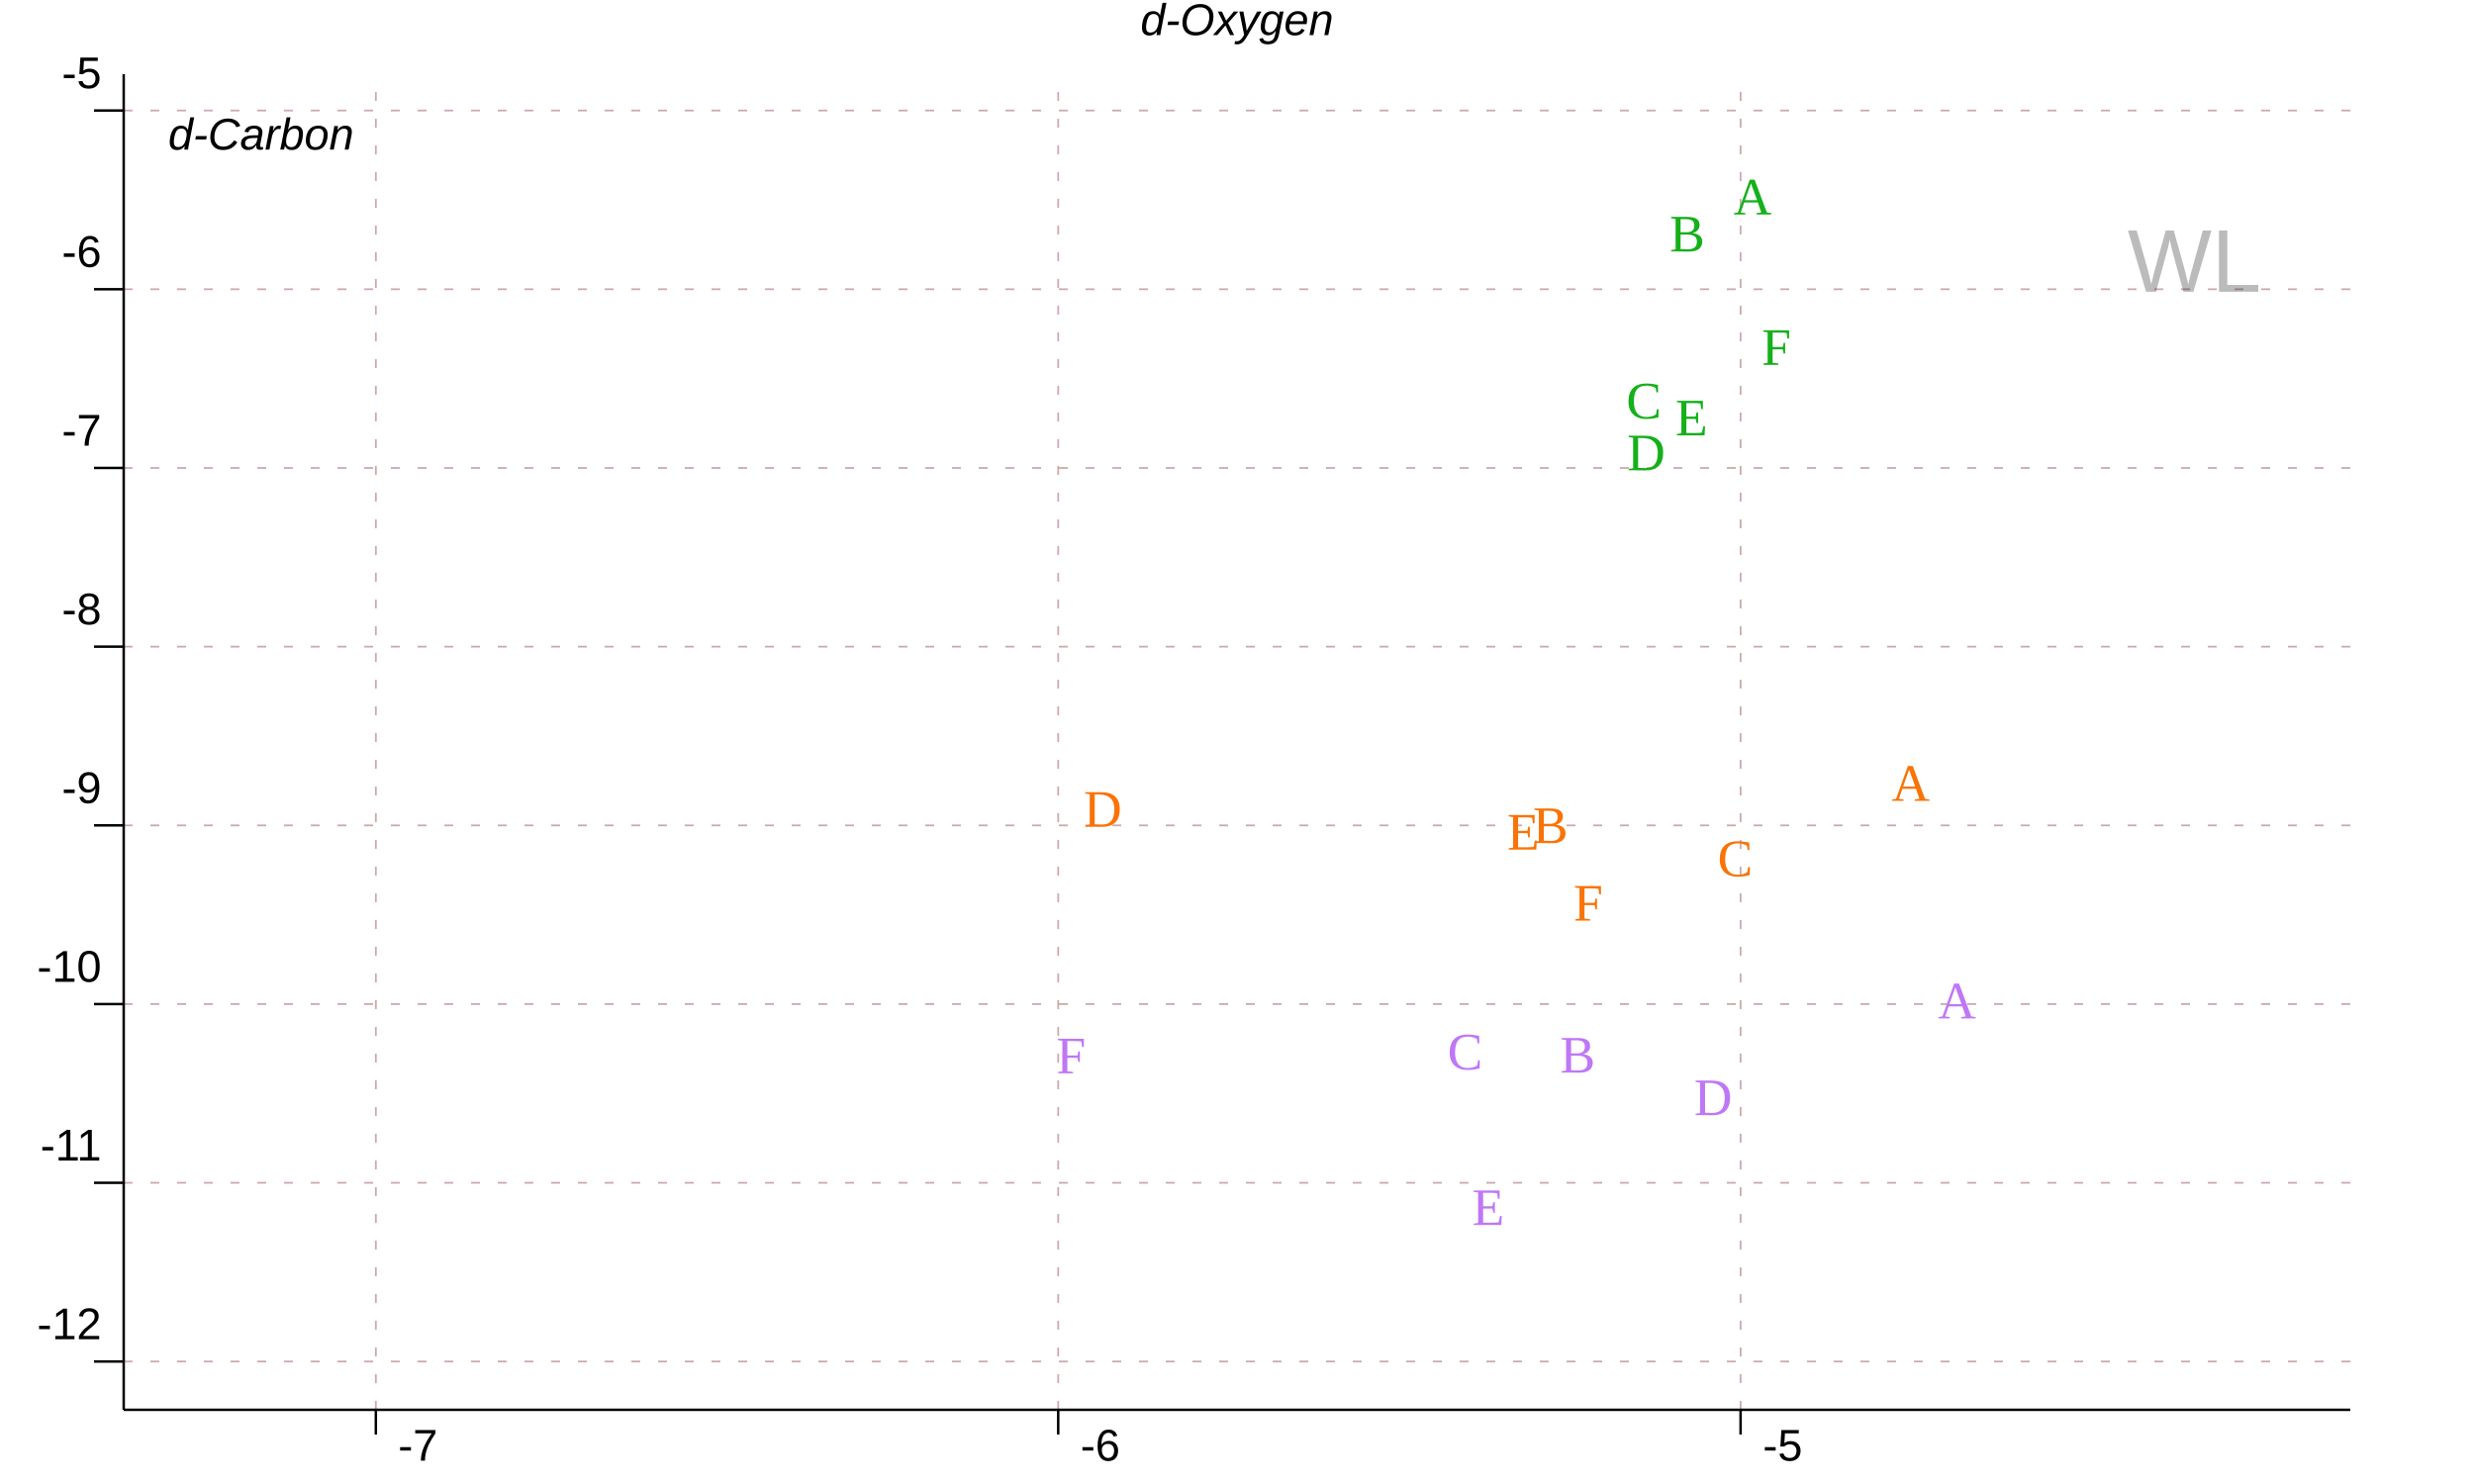
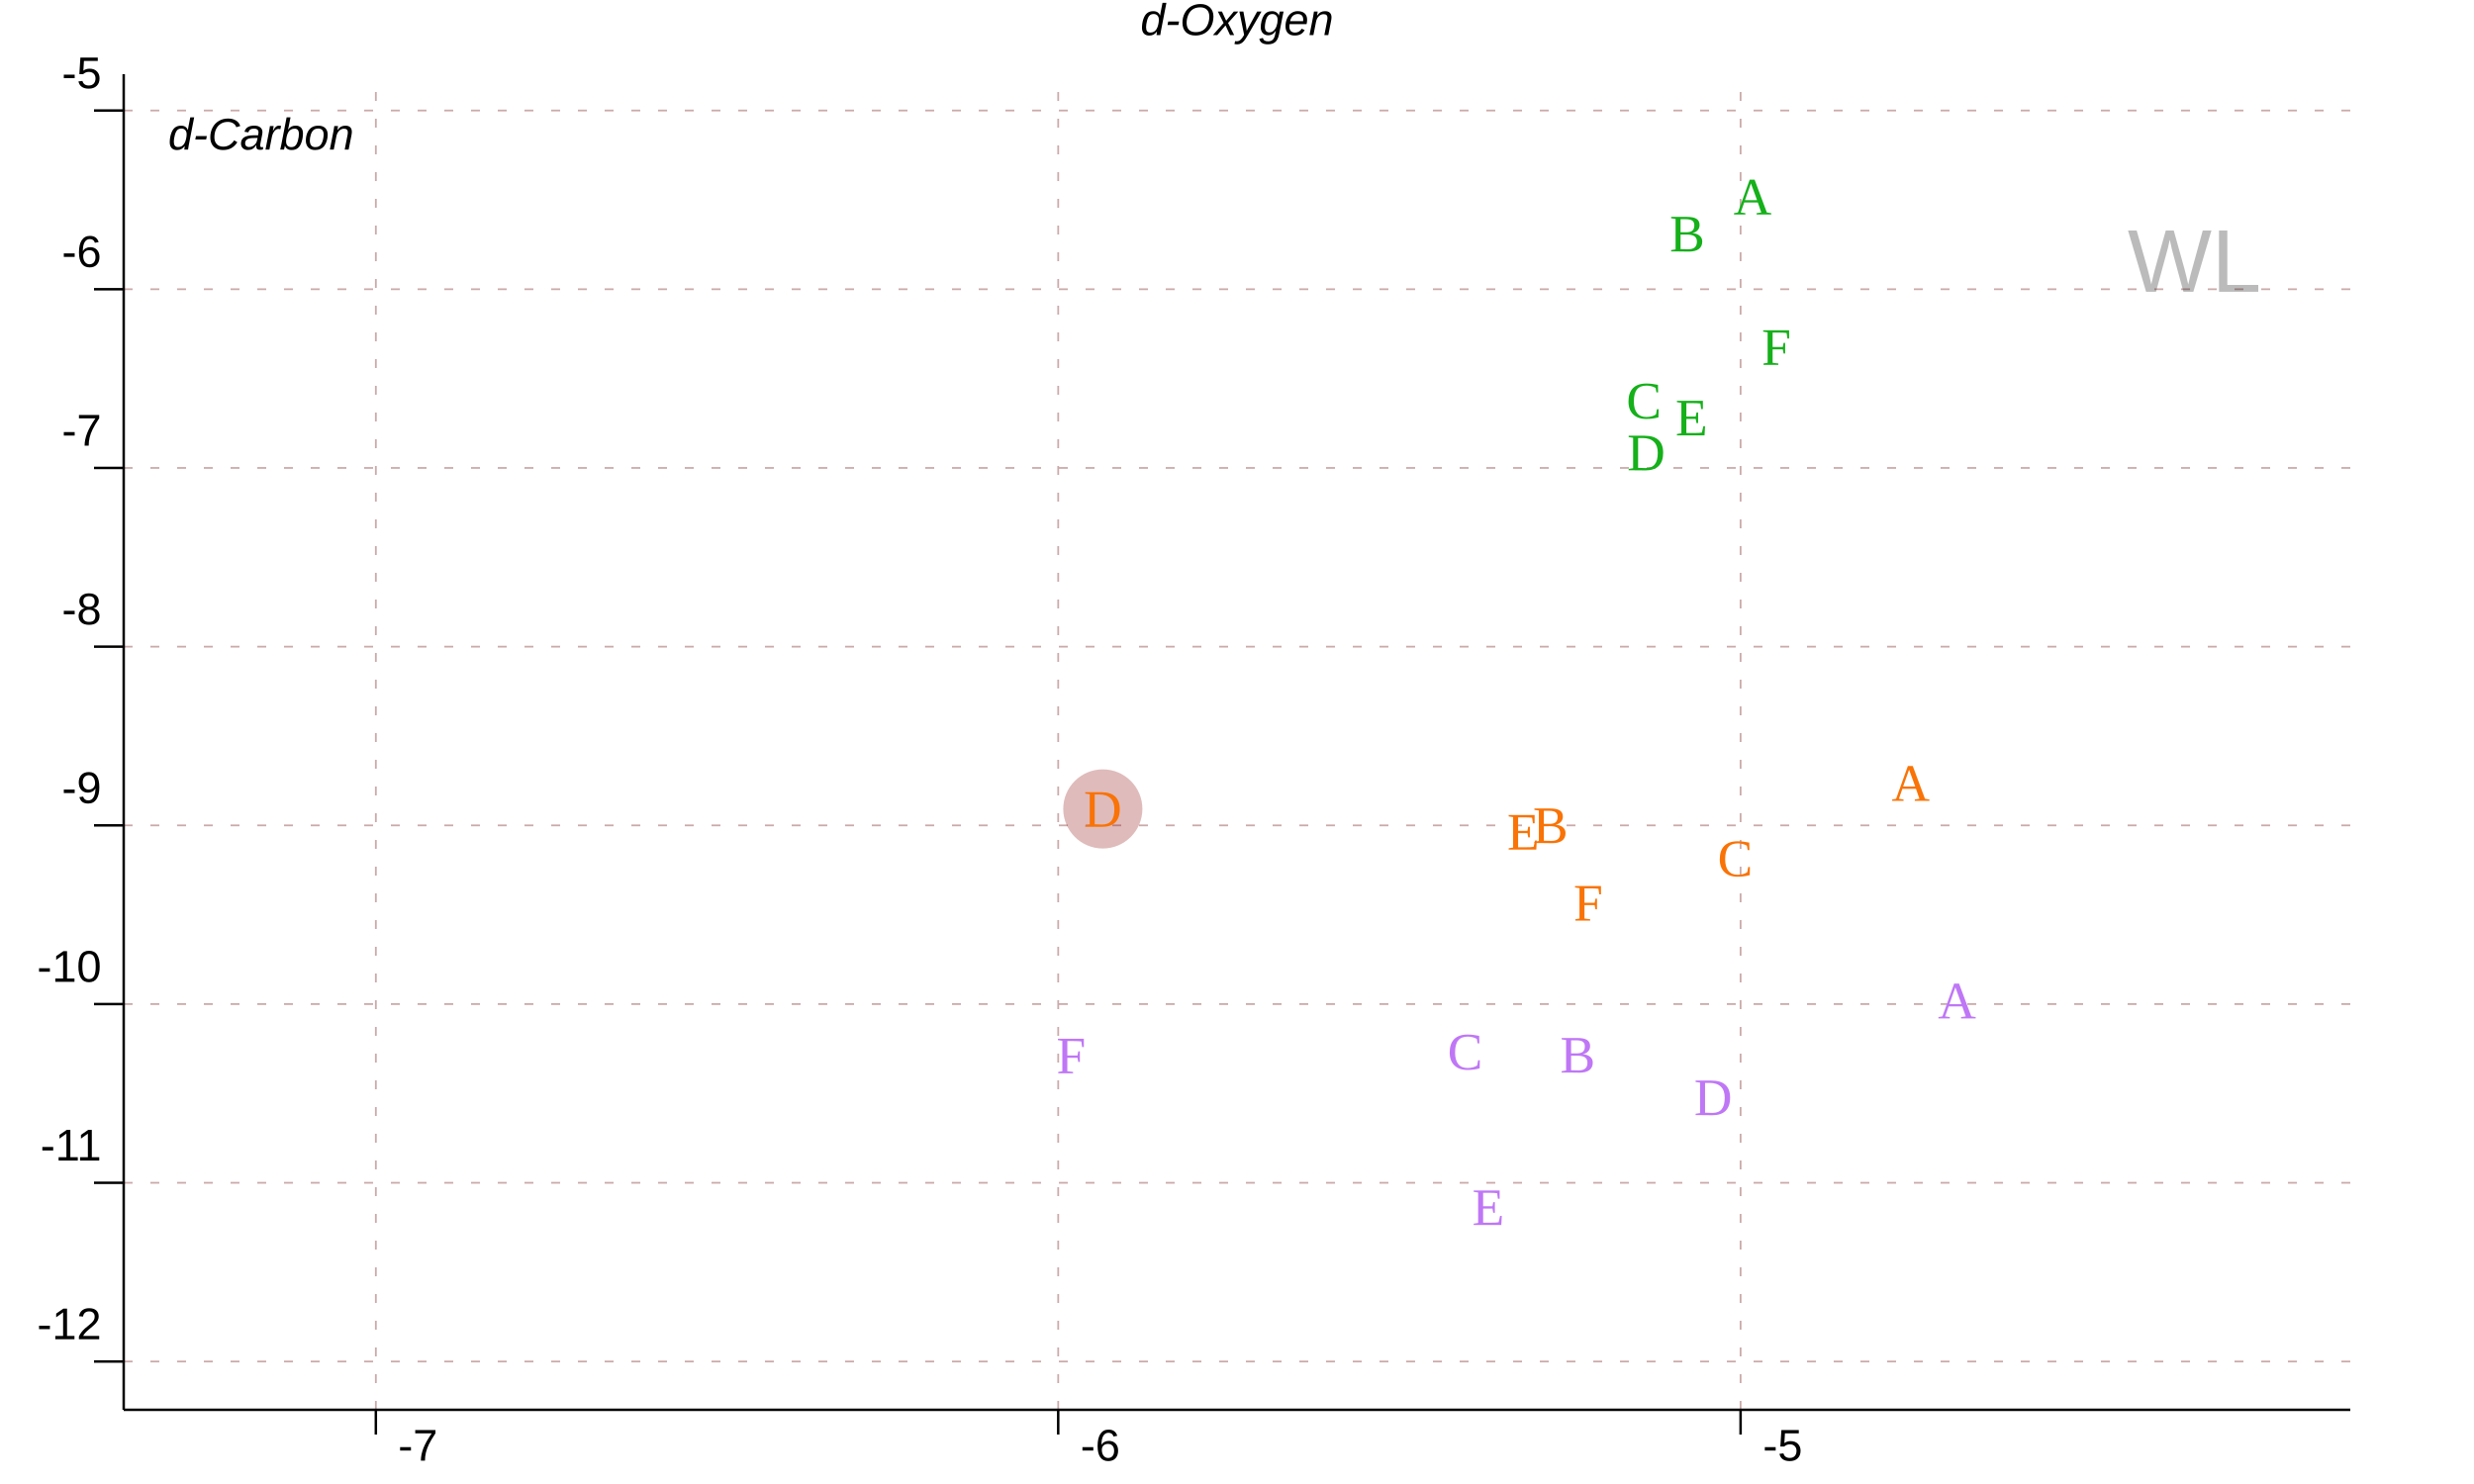
<svg xmlns="http://www.w3.org/2000/svg" version="1.1" viewBox="0 0 1000 600">
  <g>
    <g stroke-dasharray="3.6 7.2" stroke-width="0.72" stroke="#caa">
      <line x1="151.92" x2="151.92" y1="570.00" y2="30.00" />
      <line x1="427.73" x2="427.73" y1="570.00" y2="30.00" />
      <line x1="703.55" x2="703.55" y1="570.00" y2="30.00" />
      <line x1="50.00" x2="950.00" y1="550.48" y2="550.48" />
      <line x1="50.00" x2="950.00" y1="478.22" y2="478.22" />
      <line x1="50.00" x2="950.00" y1="405.96" y2="405.96" />
      <line x1="50.00" x2="950.00" y1="333.71" y2="333.71" />
      <line x1="50.00" x2="950.00" y1="261.45" y2="261.45" />
      <line x1="50.00" x2="950.00" y1="189.19" y2="189.19" />
      <line x1="50.00" x2="950.00" y1="116.94" y2="116.94" />
      <line x1="50.00" x2="950.00" y1="44.68" y2="44.68" />
    </g>
    <g>
      <text dominant-baseline="hanging" dx="-36.0" dy="18.0" fill="#0004" font-family="Arial, sans-serif" font-size="36" stroke="none" text-anchor="end" x="950.00" y="75.00">WL</text>
    </g>
    <g>
      <text dominant-baseline="text-bottom" dy="-12.0" fill="black" font-family="Arial, sans-serif" font-size="18.0" font-style="italic" stroke="none" text-anchor="middle" x="500.00" y="30.00">d-Oxygen</text>
    </g>
    <g>
      <text dominant-baseline="hanging" dx="18.0" dy="18.0" fill="black" font-family="Arial, sans-serif" font-size="18.0" font-style="italic" stroke="none" text-anchor="beginning" text-orientation="sideways" x="50.00" y="30.00">d-Carbon</text>
    </g>
+     <g>
+ </g>
+     <g>
+       <circle cx="445.76" cy="327.06" fill="#8004" r="16.0" />
+     </g>
+     <g>
+ </g>
    <g>
      <text dominant-baseline="central" fill="#15b01a" font-size="21.333" stroke="none" text-anchor="middle" x="664.48" y="161.99">C</text>
      <text dominant-baseline="central" fill="#15b01a" font-size="21.333" stroke="none" text-anchor="middle" x="665.41" y="182.94">D</text>
      <text dominant-baseline="central" fill="#15b01a" font-size="21.333" stroke="none" text-anchor="middle" x="681.98" y="94.46">B</text>
      <text dominant-baseline="central" fill="#15b01a" font-size="21.333" stroke="none" text-anchor="middle" x="683.73" y="168.82">E</text>
      <text dominant-baseline="central" fill="#15b01a" font-size="21.333" stroke="none" text-anchor="middle" x="708.39" y="79.53">A</text>
      <text dominant-baseline="central" fill="#15b01a" font-size="21.333" stroke="none" text-anchor="middle" x="718.01" y="140.31">F</text>
    </g>
    <g>
      <text dominant-baseline="central" fill="#f97306" font-size="21.333" stroke="none" text-anchor="middle" x="445.76" y="327.06">D</text>
      <text dominant-baseline="central" fill="#f97306" font-size="21.333" stroke="none" text-anchor="middle" x="615.72" y="336.30">E</text>
      <text dominant-baseline="central" fill="#f97306" font-size="21.333" stroke="none" text-anchor="middle" x="626.72" y="333.65">B</text>
      <text dominant-baseline="central" fill="#f97306" font-size="21.333" stroke="none" text-anchor="middle" x="641.96" y="365.02">F</text>
      <text dominant-baseline="central" fill="#f97306" font-size="21.333" stroke="none" text-anchor="middle" x="701.38" y="347.07">C</text>
      <text dominant-baseline="central" fill="#f97306" font-size="21.333" stroke="none" text-anchor="middle" x="772.32" y="316.59">A</text>
    </g>
    <g>
      <text dominant-baseline="central" fill="#bf77f6" font-size="21.333" stroke="none" text-anchor="middle" x="432.93" y="426.75">F</text>
      <text dominant-baseline="central" fill="#bf77f6" font-size="21.333" stroke="none" text-anchor="middle" x="592.21" y="425.20">C</text>
      <text dominant-baseline="central" fill="#bf77f6" font-size="21.333" stroke="none" text-anchor="middle" x="601.58" y="488.09">E</text>
      <text dominant-baseline="central" fill="#bf77f6" font-size="21.333" stroke="none" text-anchor="middle" x="637.73" y="426.44">B</text>
      <text dominant-baseline="central" fill="#bf77f6" font-size="21.333" stroke="none" text-anchor="middle" x="692.47" y="443.66">D</text>
      <text dominant-baseline="central" fill="#bf77f6" font-size="21.333" stroke="none" text-anchor="middle" x="791.03" y="404.57">A</text>
    </g>
    <g stroke="black">
      <line x1="151.92" x2="151.92" y1="570.00" y2="580.00" />
      <line x1="427.73" x2="427.73" y1="570.00" y2="580.00" />
      <line x1="703.55" x2="703.55" y1="570.00" y2="580.00" />
      <g fill="black" font-family="Arial, sans-serif" font-size="18.0" stroke="none" text-anchor="start" transform="translate(9.0 0.0)">
        <text x="151.92" y="590.57">-7</text>
        <text x="427.73" y="590.57">-6</text>
        <text x="703.55" y="590.57">-5</text>
      </g>
      <line x1="50.00" x2="950.00" y1="570.00" y2="570.00" />
    </g>
    <g stroke="black">
      <line x1="50.00" x2="38.00" y1="550.48" y2="550.48" />
      <line x1="50.00" x2="38.00" y1="478.22" y2="478.22" />
      <line x1="50.00" x2="38.00" y1="405.96" y2="405.96" />
      <line x1="50.00" x2="38.00" y1="333.71" y2="333.71" />
      <line x1="50.00" x2="38.00" y1="261.45" y2="261.45" />
      <line x1="50.00" x2="38.00" y1="189.19" y2="189.19" />
      <line x1="50.00" x2="38.00" y1="116.94" y2="116.94" />
      <line x1="50.00" x2="38.00" y1="44.68" y2="44.68" />
      <g fill="black" font-family="Arial, sans-serif" font-size="18.0" stroke="none" text-anchor="end">
        <text x="41.00" y="541.48">-12</text>
        <text x="41.00" y="469.22">-11</text>
        <text x="41.00" y="396.96">-10</text>
        <text x="41.00" y="324.71">-9</text>
        <text x="41.00" y="252.45">-8</text>
        <text x="41.00" y="180.19">-7</text>
        <text x="41.00" y="107.94">-6</text>
        <text x="41.00" y="35.68">-5</text>
      </g>
      <line x1="50.00" x2="50.00" y1="570.00" y2="30.00" />
    </g>
  </g>
</svg>
